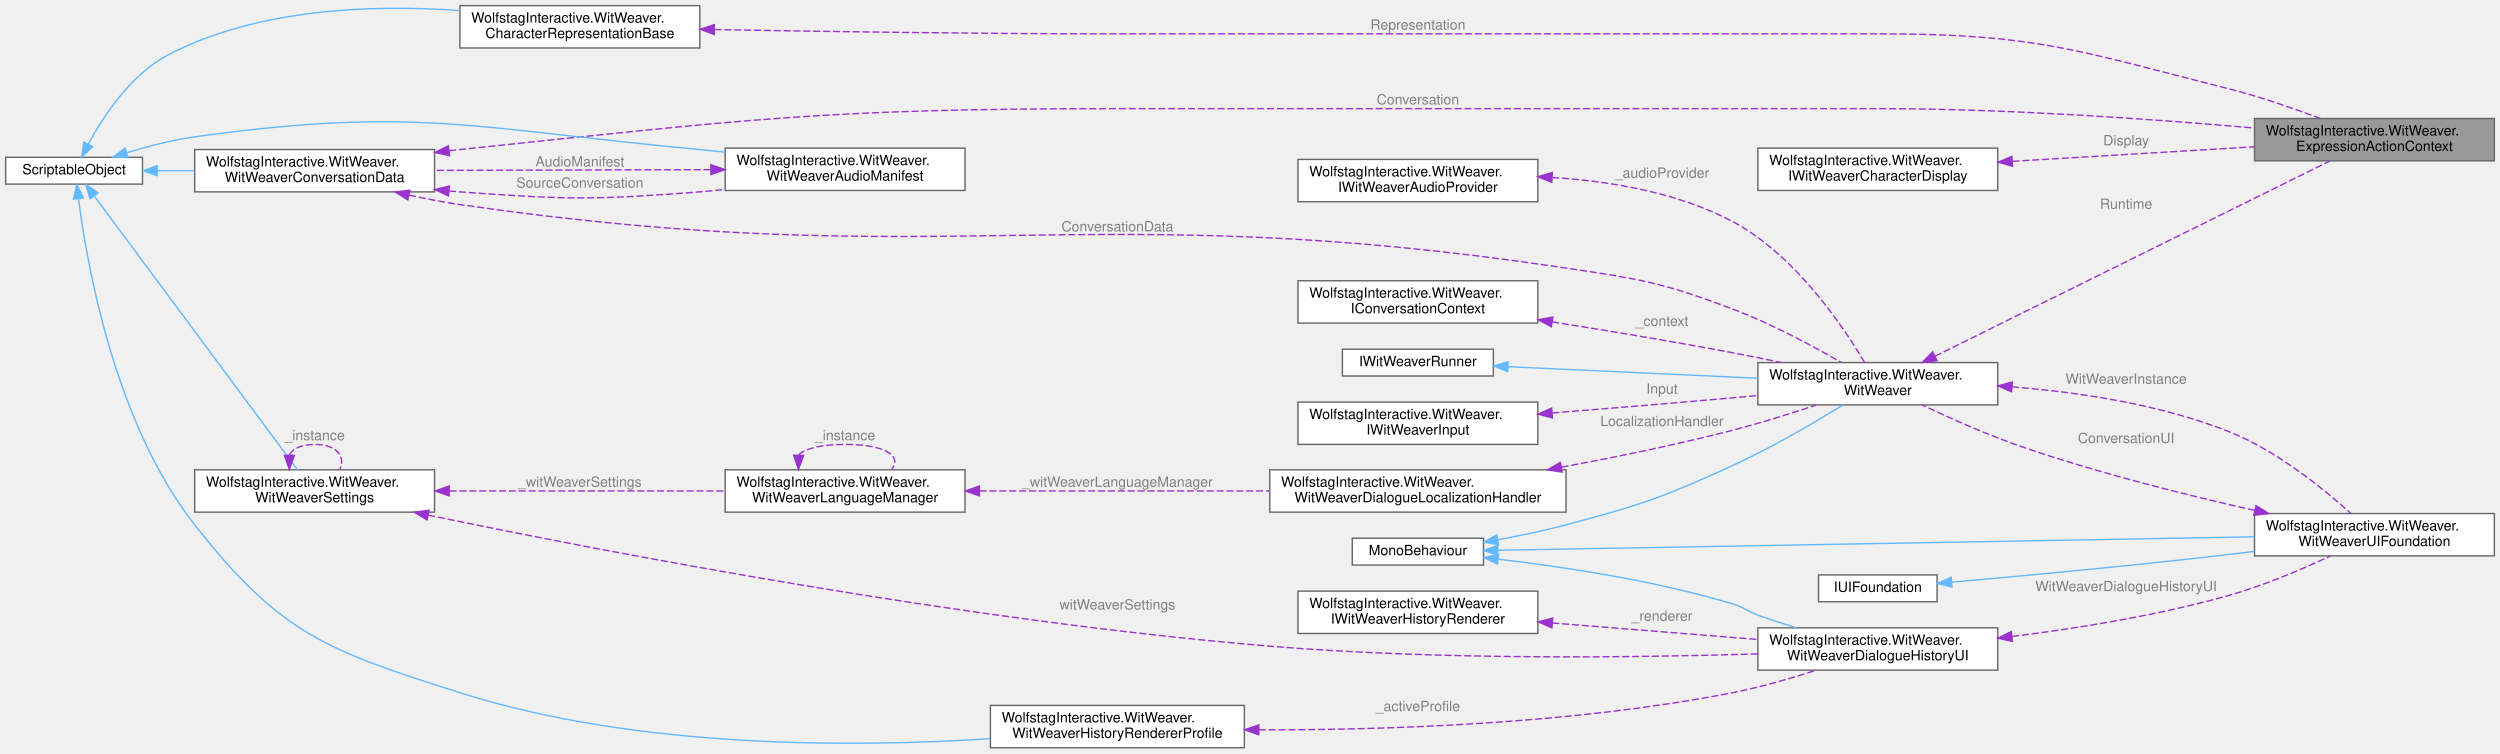
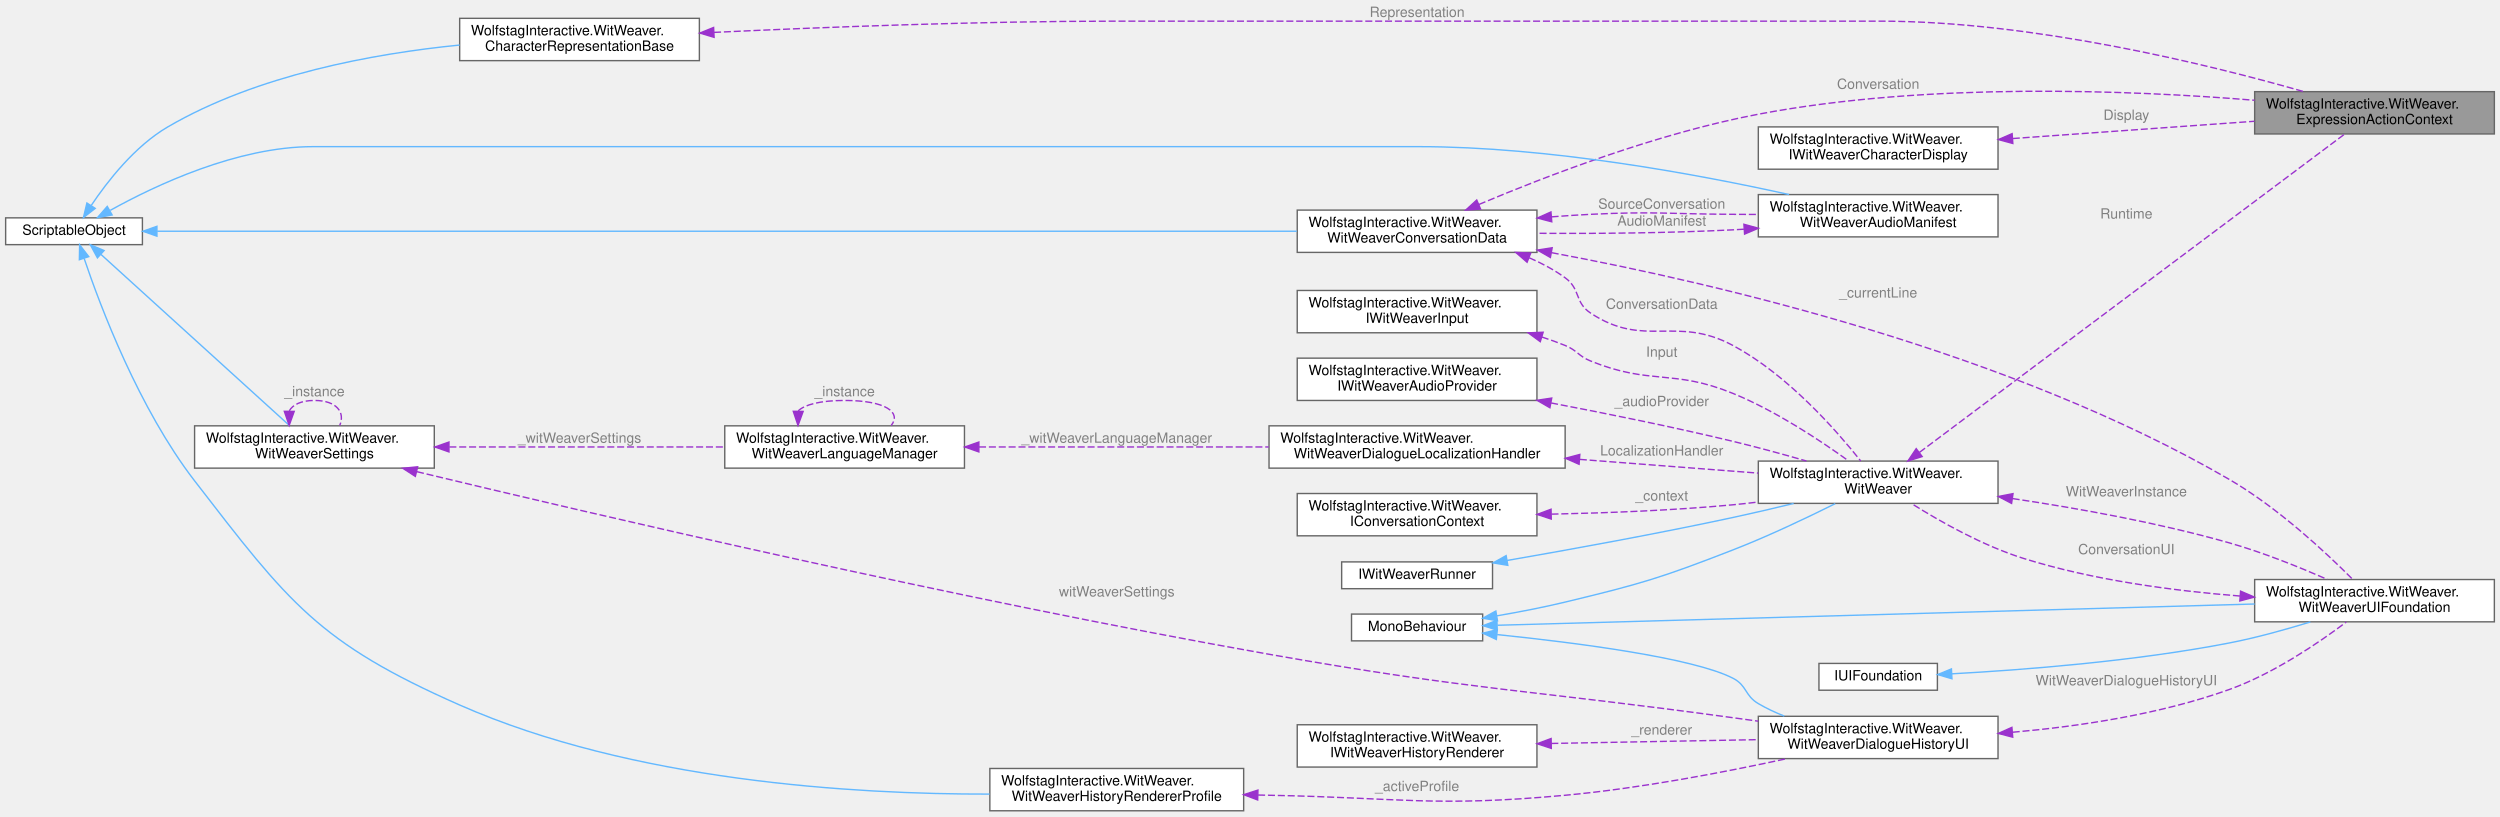
- <svg xmlns="http://www.w3.org/2000/svg" xmlns:xlink="http://www.w3.org/1999/xlink" width="1772pt" height="534pt" viewBox="0.00 0.00 1772.00 534.00">
-   <g id="graph0" class="graph" transform="scale(1 1) rotate(0) translate(4 530)">
+ <svg xmlns="http://www.w3.org/2000/svg" xmlns:xlink="http://www.w3.org/1999/xlink" width="1773pt" height="579pt" viewBox="0.00 0.00 1773.00 579.00">
+   <g id="graph0" class="graph" transform="scale(1 1) rotate(0) translate(4 575)">
    <g id="Node000001" class="node">
      <g id="a_Node000001">
        <a xlink:title="Context passed to BaseExpressionAction when a character expression is applied.">
-           <polygon fill="#999999" stroke="#666666" points="1764,-446 1594,-446 1594,-416 1764,-416 1764,-446" />
-           <text text-anchor="start" x="1602" y="-434" font-family="Helvetica,sans-Serif" font-size="10.00">WolfstagInteractive.WitWeaver.</text>
-           <text text-anchor="middle" x="1679" y="-423" font-family="Helvetica,sans-Serif" font-size="10.00">ExpressionActionContext</text>
+           <polygon fill="#999999" stroke="#666666" points="1765,-510 1595,-510 1595,-480 1765,-480 1765,-510" />
+           <text text-anchor="start" x="1603" y="-498" font-family="Helvetica,sans-Serif" font-size="10.00">WolfstagInteractive.WitWeaver.</text>
+           <text text-anchor="middle" x="1680" y="-487" font-family="Helvetica,sans-Serif" font-size="10.00">ExpressionActionContext</text>
        </a>
      </g>
    </g>
    <g id="Node000002" class="node">
      <g id="a_Node000002">
        <a xlink:href="classWolfstagInteractive_1_1WitWeaver_1_1WitWeaver.html" target="_top" xlink:title="Main conversation runner MonoBehaviour.">
-           <polygon fill="white" stroke="#666666" points="1412,-273 1242,-273 1242,-243 1412,-243 1412,-273" />
-           <text text-anchor="start" x="1250" y="-261" font-family="Helvetica,sans-Serif" font-size="10.00">WolfstagInteractive.WitWeaver.</text>
-           <text text-anchor="middle" x="1327" y="-250" font-family="Helvetica,sans-Serif" font-size="10.00">WitWeaver</text>
+           <polygon fill="white" stroke="#666666" points="1413,-248 1243,-248 1243,-218 1413,-218 1413,-248" />
+           <text text-anchor="start" x="1251" y="-236" font-family="Helvetica,sans-Serif" font-size="10.00">WolfstagInteractive.WitWeaver.</text>
+           <text text-anchor="middle" x="1328" y="-225" font-family="Helvetica,sans-Serif" font-size="10.00">WitWeaver</text>
        </a>
      </g>
    </g>
    <g id="edge1_Node000001_Node000002" class="edge">
      <g id="a_edge1_Node000001_Node000002">
        <a xlink:title=" ">
-           <path fill="none" stroke="#9a32cd" stroke-dasharray="5,2" d="M1367.47,-277.51C1437.91,-312.33 1583.87,-384.47 1647.37,-415.86" />
-           <polygon fill="#9a32cd" stroke="#9a32cd" points="1368.96,-274.34 1358.45,-273.05 1365.86,-280.62 1368.96,-274.34" />
-         </a>
-       </g>
-       <text text-anchor="middle" x="1503" y="-382" font-family="Helvetica,sans-Serif" font-size="10.00" fill="grey"> Runtime</text>
+           <path fill="none" stroke="#9a32cd" stroke-dasharray="5,2" d="M1357.26,-254.16C1425.7,-305.39 1599.05,-435.15 1658.57,-479.71" />
+           <polygon fill="#9a32cd" stroke="#9a32cd" points="1359.18,-251.22 1349.07,-248.03 1354.98,-256.82 1359.18,-251.22" />
+         </a>
+       </g>
+       <text text-anchor="middle" x="1504" y="-420" font-family="Helvetica,sans-Serif" font-size="10.00" fill="grey"> Runtime</text>
    </g>
    <g id="Node000009" class="node">
      <g id="a_Node000009">
        <a xlink:href="classWolfstagInteractive_1_1WitWeaver_1_1WitWeaverUIFoundation.html" target="_top" xlink:title="Used as a basis of any UI that can be assigned in the inspector that includes all the base functions ...">
-           <polygon fill="white" stroke="#666666" points="1764,-166 1594,-166 1594,-136 1764,-136 1764,-166" />
-           <text text-anchor="start" x="1602" y="-154" font-family="Helvetica,sans-Serif" font-size="10.00">WolfstagInteractive.WitWeaver.</text>
-           <text text-anchor="middle" x="1679" y="-143" font-family="Helvetica,sans-Serif" font-size="10.00">WitWeaverUIFoundation</text>
+           <polygon fill="white" stroke="#666666" points="1765,-164 1595,-164 1595,-134 1765,-134 1765,-164" />
+           <text text-anchor="start" x="1603" y="-152" font-family="Helvetica,sans-Serif" font-size="10.00">WolfstagInteractive.WitWeaver.</text>
+           <text text-anchor="middle" x="1680" y="-141" font-family="Helvetica,sans-Serif" font-size="10.00">WitWeaverUIFoundation</text>
        </a>
      </g>
    </g>
    <g id="edge13_Node000009_Node000002" class="edge">
      <g id="a_edge13_Node000009_Node000002">
        <a xlink:title=" ">
-           <path fill="none" stroke="#9a32cd" stroke-dasharray="5,2" d="M1422.07,-255.77C1469.61,-252.02 1527.37,-243.35 1576,-224 1609.99,-210.47 1643.3,-183.26 1662.18,-166.15" />
-           <polygon fill="#9a32cd" stroke="#9a32cd" points="1421.81,-252.28 1412.09,-256.5 1422.32,-259.27 1421.81,-252.28" />
-         </a>
-       </g>
-       <text text-anchor="middle" x="1503" y="-258" font-family="Helvetica,sans-Serif" font-size="10.00" fill="grey"> WitWeaverInstance</text>
+           <path fill="none" stroke="#9a32cd" stroke-dasharray="5,2" d="M1423.34,-221.41C1470.08,-214.47 1527.07,-204.19 1577,-190 1600.87,-183.22 1626.8,-172.75 1646.54,-164.09" />
+           <polygon fill="#9a32cd" stroke="#9a32cd" points="1422.61,-217.98 1413.22,-222.89 1423.62,-224.91 1422.61,-217.98" />
+         </a>
+       </g>
+       <text text-anchor="middle" x="1504" y="-223" font-family="Helvetica,sans-Serif" font-size="10.00" fill="grey"> WitWeaverInstance</text>
    </g>
    <g id="Node000003" class="node">
      <g id="a_Node000003">
        <a xlink:title=" ">
-           <polygon fill="white" stroke="#666666" points="1047.5,-148.5 954.5,-148.5 954.5,-129.5 1047.5,-129.5 1047.5,-148.5" />
-           <text text-anchor="middle" x="1001" y="-136.5" font-family="Helvetica,sans-Serif" font-size="10.00">MonoBehaviour</text>
+           <polygon fill="white" stroke="#666666" points="1047.5,-139.5 954.5,-139.5 954.5,-120.5 1047.5,-120.5 1047.5,-139.5" />
+           <text text-anchor="middle" x="1001" y="-127.5" font-family="Helvetica,sans-Serif" font-size="10.00">MonoBehaviour</text>
        </a>
      </g>
    </g>
    <g id="edge2_Node000002_Node000003" class="edge">
      <g id="a_edge2_Node000002_Node000003">
        <a xlink:title=" ">
-           <path fill="none" stroke="#63b8ff" d="M1057.77,-147.48C1073.48,-150.33 1090.51,-153.86 1106,-158 1159.78,-172.38 1173.39,-176.82 1224,-200 1251.78,-212.72 1282.03,-230.45 1302.31,-242.95" />
-           <polygon fill="#63b8ff" stroke="#63b8ff" points="1058.11,-143.99 1047.66,-145.7 1056.9,-150.88 1058.11,-143.99" />
+           <path fill="none" stroke="#63b8ff" d="M1057.67,-138.26C1073.38,-140.96 1090.44,-144.25 1106,-148 1159.85,-160.97 1173.37,-164.94 1225,-185 1249.99,-194.71 1277.45,-207.78 1297.57,-217.82" />
+           <polygon fill="#63b8ff" stroke="#63b8ff" points="1058.01,-134.77 1047.57,-136.57 1056.85,-141.67 1058.01,-134.77" />
        </a>
      </g>
    </g>
    <g id="edge11_Node000009_Node000003" class="edge">
      <g id="a_edge11_Node000009_Node000003">
        <a xlink:title=" ">
-           <path fill="none" stroke="#63b8ff" d="M1057.96,-139.99C1176.57,-142.1 1453.76,-147.02 1593.82,-149.51" />
-           <polygon fill="#63b8ff" stroke="#63b8ff" points="1057.73,-136.49 1047.67,-139.81 1057.6,-143.49 1057.73,-136.49" />
+           <path fill="none" stroke="#63b8ff" d="M1058.05,-131.57C1176.92,-134.91 1454.81,-142.71 1594.99,-146.64" />
+           <polygon fill="#63b8ff" stroke="#63b8ff" points="1057.83,-128.07 1047.74,-131.28 1057.63,-135.06 1057.83,-128.07" />
        </a>
      </g>
    </g>
    <g id="Node000011" class="node">
      <g id="a_Node000011">
        <a xlink:href="classWolfstagInteractive_1_1WitWeaver_1_1WitWeaverDialogueHistoryUI.html" target="_top" xlink:title=" ">
-           <polygon fill="white" stroke="#666666" points="1412,-85 1242,-85 1242,-55 1412,-55 1412,-85" />
-           <text text-anchor="start" x="1250" y="-73" font-family="Helvetica,sans-Serif" font-size="10.00">WolfstagInteractive.WitWeaver.</text>
-           <text text-anchor="middle" x="1327" y="-62" font-family="Helvetica,sans-Serif" font-size="10.00">WitWeaverDialogueHistoryUI</text>
+           <polygon fill="white" stroke="#666666" points="1413,-67 1243,-67 1243,-37 1413,-37 1413,-67" />
+           <text text-anchor="start" x="1251" y="-55" font-family="Helvetica,sans-Serif" font-size="10.00">WolfstagInteractive.WitWeaver.</text>
+           <text text-anchor="middle" x="1328" y="-44" font-family="Helvetica,sans-Serif" font-size="10.00">WitWeaverDialogueHistoryUI</text>
        </a>
      </g>
    </g>
    <g id="edge15_Node000011_Node000003" class="edge">
      <g id="a_edge15_Node000011_Node000003">
        <a xlink:title=" ">
-           <path fill="none" stroke="#63b8ff" d="M1057.79,-133.66C1103.23,-128.37 1168.68,-118.61 1224,-102 1232.38,-99.48 1233.77,-96.99 1242,-94 1250.7,-90.84 1260.02,-87.83 1269.17,-85.07" />
-           <polygon fill="#63b8ff" stroke="#63b8ff" points="1057.38,-130.18 1047.84,-134.78 1058.17,-137.14 1057.38,-130.18" />
+           <path fill="none" stroke="#63b8ff" d="M1057.78,-124.95C1114.06,-119.15 1196.57,-108.54 1225,-94 1235.07,-88.85 1233.25,-81.74 1243,-76 1248.75,-72.62 1255.01,-69.69 1261.42,-67.15" />
+           <polygon fill="#63b8ff" stroke="#63b8ff" points="1057.2,-121.49 1047.6,-125.97 1057.9,-128.45 1057.2,-121.49" />
        </a>
      </g>
    </g>
    <g id="Node000004" class="node">
      <g id="a_Node000004">
        <a xlink:href="interfaceWolfstagInteractive_1_1WitWeaver_1_1IWitWeaverRunner.html" target="_top" xlink:title="Minimal interface implemented by WitWeaver.">
-           <polygon fill="white" stroke="#666666" points="1054.5,-282.5 947.5,-282.5 947.5,-263.5 1054.5,-263.5 1054.5,-282.5" />
-           <text text-anchor="middle" x="1001" y="-270.5" font-family="Helvetica,sans-Serif" font-size="10.00">IWitWeaverRunner</text>
+           <polygon fill="white" stroke="#666666" points="1054.5,-176.5 947.5,-176.5 947.5,-157.5 1054.5,-157.5 1054.5,-176.5" />
+           <text text-anchor="middle" x="1001" y="-164.5" font-family="Helvetica,sans-Serif" font-size="10.00">IWitWeaverRunner</text>
        </a>
      </g>
    </g>
    <g id="edge3_Node000002_Node000004" class="edge">
      <g id="a_edge3_Node000002_Node000004">
        <a xlink:title=" ">
-           <path fill="none" stroke="#63b8ff" d="M1064.89,-270.09C1115.33,-267.75 1186.57,-264.45 1241.9,-261.89" />
-           <polygon fill="#63b8ff" stroke="#63b8ff" points="1064.6,-266.6 1054.78,-270.56 1064.93,-273.59 1064.6,-266.6" />
+           <path fill="none" stroke="#63b8ff" d="M1064.76,-177.51C1109.55,-185.26 1171.15,-196.43 1225,-208 1238.99,-211.01 1254,-214.52 1268.07,-217.95" />
+           <polygon fill="#63b8ff" stroke="#63b8ff" points="1065.34,-174.06 1054.89,-175.81 1064.15,-180.96 1065.34,-174.06" />
        </a>
      </g>
    </g>
    <g id="Node000005" class="node">
      <g id="a_Node000005">
        <a xlink:href="classWolfstagInteractive_1_1WitWeaver_1_1WitWeaverConversationData.html" target="_top" xlink:title=" ">
-           <polygon fill="white" stroke="#666666" points="304,-424 134,-424 134,-394 304,-394 304,-424" />
-           <text text-anchor="start" x="142" y="-412" font-family="Helvetica,sans-Serif" font-size="10.00">WolfstagInteractive.WitWeaver.</text>
-           <text text-anchor="middle" x="219" y="-401" font-family="Helvetica,sans-Serif" font-size="10.00">WitWeaverConversationData</text>
-         </a>
-       </g>
-     </g>
-     <g id="edge28_Node000001_Node000005" class="edge">
-       <g id="a_edge28_Node000001_Node000005">
-         <a xlink:title=" ">
-           <path fill="none" stroke="#9a32cd" stroke-dasharray="5,2" d="M314.32,-423.16C316.9,-423.45 319.47,-423.74 322,-424 527.95,-445.53 579.93,-453 787,-453 787,-453 787,-453 1328,-453 1419.02,-453 1523.1,-445.5 1593.94,-439.25" />
-           <polygon fill="#9a32cd" stroke="#9a32cd" points="314.6,-419.67 304.26,-421.95 313.77,-426.62 314.6,-419.67" />
-         </a>
-       </g>
-       <text text-anchor="middle" x="1001" y="-456" font-family="Helvetica,sans-Serif" font-size="10.00" fill="grey"> Conversation</text>
+           <polygon fill="white" stroke="#666666" points="1086,-426 916,-426 916,-396 1086,-396 1086,-426" />
+           <text text-anchor="start" x="924" y="-414" font-family="Helvetica,sans-Serif" font-size="10.00">WolfstagInteractive.WitWeaver.</text>
+           <text text-anchor="middle" x="1001" y="-403" font-family="Helvetica,sans-Serif" font-size="10.00">WitWeaverConversationData</text>
+         </a>
+       </g>
+     </g>
+     <g id="edge29_Node000001_Node000005" class="edge">
+       <g id="a_edge29_Node000001_Node000005">
+         <a xlink:title=" ">
+           <path fill="none" stroke="#9a32cd" stroke-dasharray="5,2" d="M1044.81,-429.98C1092.21,-449.99 1171.41,-480.45 1243,-494 1363.67,-516.84 1506.52,-511.13 1594.96,-503.89" />
+           <polygon fill="#9a32cd" stroke="#9a32cd" points="1046.05,-426.71 1035.48,-426.01 1043.3,-433.15 1046.05,-426.71" />
+         </a>
+       </g>
+       <text text-anchor="middle" x="1328" y="-512" font-family="Helvetica,sans-Serif" font-size="10.00" fill="grey"> Conversation</text>
    </g>
    <g id="edge4_Node000002_Node000005" class="edge">
      <g id="a_edge4_Node000002_Node000005">
        <a xlink:title=" ">
-           <path fill="none" stroke="#9a32cd" stroke-dasharray="5,2" d="M285.94,-391.72C297.87,-389.1 310.26,-386.71 322,-385 667.39,-334.84 760.86,-391.87 1106,-340 1159.41,-331.97 1173.46,-330.03 1224,-311 1251.45,-300.66 1281.01,-284.72 1301.2,-273.02" />
-           <polygon fill="#9a32cd" stroke="#9a32cd" points="285.02,-388.34 276.05,-393.97 286.57,-395.17 285.02,-388.34" />
-         </a>
-       </g>
-       <text text-anchor="middle" x="788" y="-366" font-family="Helvetica,sans-Serif" font-size="10.00" fill="grey"> ConversationData</text>
+           <path fill="none" stroke="#9a32cd" stroke-dasharray="5,2" d="M1080.5,-392.19C1089.53,-388.29 1098.26,-383.61 1106,-378 1117.09,-369.97 1112.59,-360.56 1124,-353 1162.37,-327.56 1184.42,-351.75 1225,-330 1263.77,-309.22 1298.45,-269.71 1315.62,-248.08" />
+           <polygon fill="#9a32cd" stroke="#9a32cd" points="1079,-389.02 1071.01,-395.98 1081.59,-395.52 1079,-389.02" />
+         </a>
+       </g>
+       <text text-anchor="middle" x="1174.5" y="-356" font-family="Helvetica,sans-Serif" font-size="10.00" fill="grey"> ConversationData</text>
    </g>
    <g id="Node000007" class="node">
      <g id="a_Node000007">
        <a xlink:href="classWolfstagInteractive_1_1WitWeaver_1_1WitWeaverAudioManifest.html" target="_top" xlink:title="Maps dialogue line IDs to audio clips or middleware references, supporting Unity AudioSource,...">
-           <polygon fill="white" stroke="#666666" points="680,-425 510,-425 510,-395 680,-395 680,-425" />
-           <text text-anchor="start" x="518" y="-413" font-family="Helvetica,sans-Serif" font-size="10.00">WolfstagInteractive.WitWeaver.</text>
-           <text text-anchor="middle" x="595" y="-402" font-family="Helvetica,sans-Serif" font-size="10.00">WitWeaverAudioManifest</text>
+           <polygon fill="white" stroke="#666666" points="1413,-437 1243,-437 1243,-407 1413,-407 1413,-437" />
+           <text text-anchor="start" x="1251" y="-425" font-family="Helvetica,sans-Serif" font-size="10.00">WolfstagInteractive.WitWeaver.</text>
+           <text text-anchor="middle" x="1328" y="-414" font-family="Helvetica,sans-Serif" font-size="10.00">WitWeaverAudioManifest</text>
        </a>
      </g>
    </g>
    <g id="edge8_Node000007_Node000005" class="edge">
      <g id="a_edge8_Node000007_Node000005">
        <a xlink:title=" ">
-           <path fill="none" stroke="#9a32cd" stroke-dasharray="5,2" d="M314.3,-394.63C316.89,-394.4 319.46,-394.19 322,-394 397.35,-388.49 416.67,-388.13 492,-394 497.81,-394.45 503.79,-395.05 509.8,-395.74" />
-           <polygon fill="#9a32cd" stroke="#9a32cd" points="313.82,-391.16 304.22,-395.63 314.52,-398.13 313.82,-391.16" />
-         </a>
-       </g>
-       <text text-anchor="middle" x="407" y="-397" font-family="Helvetica,sans-Serif" font-size="10.00" fill="grey"> SourceConversation</text>
+           <path fill="none" stroke="#9a32cd" stroke-dasharray="5,2" d="M1096.36,-421.21C1105.69,-421.94 1115.02,-422.56 1124,-423 1168.83,-425.2 1180.11,-423.22 1225,-423 1230.84,-422.97 1236.88,-422.93 1242.95,-422.89" />
+           <polygon fill="#9a32cd" stroke="#9a32cd" points="1096.51,-417.71 1086.25,-420.37 1095.93,-424.68 1096.51,-417.71" />
+         </a>
+       </g>
+       <text text-anchor="middle" x="1174.5" y="-427" font-family="Helvetica,sans-Serif" font-size="10.00" fill="grey"> SourceConversation</text>
+     </g>
+     <g id="edge22_Node000009_Node000005" class="edge">
+       <g id="a_edge22_Node000009_Node000005">
+         <a xlink:title=" ">
+           <path fill="none" stroke="#9a32cd" stroke-dasharray="5,2" d="M1096.46,-395.79C1214.97,-373.73 1421.49,-325.26 1577,-235 1611.46,-215 1645.66,-183.05 1664.39,-164.24" />
+           <polygon fill="#9a32cd" stroke="#9a32cd" points="1095.53,-392.4 1086.32,-397.65 1096.79,-399.29 1095.53,-392.4" />
+         </a>
+       </g>
+       <text text-anchor="middle" x="1328" y="-364" font-family="Helvetica,sans-Serif" font-size="10.00" fill="grey"> _currentLine</text>
    </g>
    <g id="Node000006" class="node">
      <g id="a_Node000006">
        <a xlink:title=" ">
-           <polygon fill="white" stroke="#666666" points="97,-418.5 0,-418.5 0,-399.5 97,-399.5 97,-418.5" />
-           <text text-anchor="middle" x="48.5" y="-406.5" font-family="Helvetica,sans-Serif" font-size="10.00">ScriptableObject</text>
+           <polygon fill="white" stroke="#666666" points="97,-420.5 0,-420.5 0,-401.5 97,-401.5 97,-420.5" />
+           <text text-anchor="middle" x="48.5" y="-408.5" font-family="Helvetica,sans-Serif" font-size="10.00">ScriptableObject</text>
        </a>
      </g>
    </g>
    <g id="edge5_Node000005_Node000006" class="edge">
      <g id="a_edge5_Node000005_Node000006">
        <a xlink:title=" ">
-           <path fill="none" stroke="#63b8ff" d="M107.46,-409C115.93,-409 124.81,-409 133.68,-409" />
-           <polygon fill="#63b8ff" stroke="#63b8ff" points="107.33,-405.5 97.33,-409 107.33,-412.5 107.33,-405.5" />
+           <path fill="none" stroke="#63b8ff" d="M107.51,-411C269.27,-411 725.9,-411 915.67,-411" />
+           <polygon fill="#63b8ff" stroke="#63b8ff" points="107.29,-407.5 97.29,-411 107.29,-414.5 107.29,-407.5" />
        </a>
      </g>
    </g>
    <g id="edge7_Node000007_Node000006" class="edge">
      <g id="a_edge7_Node000007_Node000006">
        <a xlink:title=" ">
-           <path fill="none" stroke="#63b8ff" d="M85.86,-421.71C100.61,-426.24 117.92,-430.76 134,-433 291.64,-454.95 333.51,-438.64 492,-424 497.78,-423.47 503.74,-422.84 509.74,-422.16" />
-           <polygon fill="#63b8ff" stroke="#63b8ff" points="86.7,-418.31 76.11,-418.61 84.58,-424.98 86.7,-418.31" />
+           <path fill="none" stroke="#63b8ff" d="M74.16,-425.8C106.15,-443.57 164.25,-471 218,-471 218,-471 218,-471 1002,-471 1094.3,-471 1199.71,-451.44 1264.81,-437.03" />
+           <polygon fill="#63b8ff" stroke="#63b8ff" points="75.52,-422.55 65.1,-420.64 72.06,-428.63 75.52,-422.55" />
        </a>
      </g>
    </g>
    <g id="Node000012" class="node">
      <g id="a_Node000012">
        <a xlink:href="classWolfstagInteractive_1_1WitWeaver_1_1WitWeaverSettings.html" target="_top" xlink:title="Global runtime settings ScriptableObject for WitWeaver.">
-           <polygon fill="white" stroke="#666666" points="304,-197 134,-197 134,-167 304,-167 304,-197" />
-           <text text-anchor="start" x="142" y="-185" font-family="Helvetica,sans-Serif" font-size="10.00">WolfstagInteractive.WitWeaver.</text>
-           <text text-anchor="middle" x="219" y="-174" font-family="Helvetica,sans-Serif" font-size="10.00">WitWeaverSettings</text>
+           <polygon fill="white" stroke="#666666" points="304,-273 134,-273 134,-243 304,-243 304,-273" />
+           <text text-anchor="start" x="142" y="-261" font-family="Helvetica,sans-Serif" font-size="10.00">WolfstagInteractive.WitWeaver.</text>
+           <text text-anchor="middle" x="219" y="-250" font-family="Helvetica,sans-Serif" font-size="10.00">WitWeaverSettings</text>
        </a>
      </g>
    </g>
    <g id="edge17_Node000012_Node000006" class="edge">
      <g id="a_edge17_Node000012_Node000006">
        <a xlink:title=" ">
-           <path fill="none" stroke="#63b8ff" d="M62.84,-391.03C95.1,-347.57 176.89,-237.38 206.81,-197.07" />
-           <polygon fill="#63b8ff" stroke="#63b8ff" points="59.89,-389.13 56.74,-399.25 65.51,-393.3 59.89,-389.13" />
+           <path fill="none" stroke="#63b8ff" d="M67.56,-394.6C100.39,-364.8 169.36,-302.16 201.22,-273.24" />
+           <polygon fill="#63b8ff" stroke="#63b8ff" points="65.09,-392.12 60.04,-401.43 69.8,-397.3 65.09,-392.12" />
        </a>
      </g>
    </g>
    <g id="Node000014" class="node">
      <g id="a_Node000014">
        <a xlink:href="classWolfstagInteractive_1_1WitWeaver_1_1WitWeaverHistoryRendererProfile.html" target="_top" xlink:title=" ">
          <polygon fill="white" stroke="#666666" points="878,-30 698,-30 698,0 878,0 878,-30" />
          <text text-anchor="start" x="706" y="-18" font-family="Helvetica,sans-Serif" font-size="10.00">WolfstagInteractive.WitWeaver.</text>
          <text text-anchor="middle" x="788" y="-7" font-family="Helvetica,sans-Serif" font-size="10.00">WitWeaverHistoryRendererProfile</text>
        </a>
      </g>
    </g>
    <g id="edge21_Node000014_Node000006" class="edge">
      <g id="a_edge21_Node000014_Node000006">
        <a xlink:title=" ">
-           <path fill="none" stroke="#63b8ff" d="M51.62,-389.27C57.39,-343.93 76.94,-230.68 134,-158 195.07,-80.22 227.76,-68.97 322,-39 447.76,1 602.22,-0.26 697.64,-6.42" />
-           <polygon fill="#63b8ff" stroke="#63b8ff" points="48.14,-388.92 50.44,-399.26 55.09,-389.74 48.14,-388.92" />
+           <path fill="none" stroke="#63b8ff" d="M55.67,-391.71C67.22,-357.52 94.59,-285.09 134,-234 200.84,-147.36 221.86,-119.14 322,-75 444.34,-21.07 601.11,-11.65 697.77,-11.82" />
+           <polygon fill="#63b8ff" stroke="#63b8ff" points="52.28,-390.8 52.47,-401.39 58.93,-392.99 52.28,-390.8" />
        </a>
      </g>
    </g>
    <g id="Node000019" class="node">
      <g id="a_Node000019">
        <a xlink:href="classWolfstagInteractive_1_1WitWeaver_1_1CharacterRepresentationBase.html" target="_top" xlink:title="Abstract ScriptableObject base class for all character visual representations.">
-           <polygon fill="white" stroke="#666666" points="492,-526 322,-526 322,-496 492,-496 492,-526" />
-           <text text-anchor="start" x="330" y="-514" font-family="Helvetica,sans-Serif" font-size="10.00">WolfstagInteractive.WitWeaver.</text>
-           <text text-anchor="middle" x="407" y="-503" font-family="Helvetica,sans-Serif" font-size="10.00">CharacterRepresentationBase</text>
-         </a>
-       </g>
-     </g>
-     <g id="edge30_Node000019_Node000006" class="edge">
-       <g id="a_edge30_Node000019_Node000006">
-         <a xlink:title=" ">
-           <path fill="none" stroke="#63b8ff" d="M58.5,-427.7C69.04,-447.29 88.49,-477.11 115,-491 178.58,-524.32 260.97,-526.87 321.85,-522.51" />
-           <polygon fill="#63b8ff" stroke="#63b8ff" points="61.6,-426.07 53.92,-418.77 55.37,-429.26 61.6,-426.07" />
+           <polygon fill="white" stroke="#666666" points="492,-562 322,-562 322,-532 492,-532 492,-562" />
+           <text text-anchor="start" x="330" y="-550" font-family="Helvetica,sans-Serif" font-size="10.00">WolfstagInteractive.WitWeaver.</text>
+           <text text-anchor="middle" x="407" y="-539" font-family="Helvetica,sans-Serif" font-size="10.00">CharacterRepresentationBase</text>
+         </a>
+       </g>
+     </g>
+     <g id="edge31_Node000019_Node000006" class="edge">
+       <g id="a_edge31_Node000019_Node000006">
+         <a xlink:title=" ">
+           <path fill="none" stroke="#63b8ff" d="M60.7,-429.3C72.18,-446.42 91.62,-471.36 115,-485 178.36,-521.96 260.96,-536.99 321.97,-543.05" />
+           <polygon fill="#63b8ff" stroke="#63b8ff" points="63.53,-427.22 55.17,-420.71 57.64,-431.01 63.53,-427.22" />
        </a>
      </g>
    </g>
    <g id="edge6_Node000005_Node000007" class="edge">
      <g id="a_edge6_Node000005_Node000007">
        <a xlink:title=" ">
-           <path fill="none" stroke="#9a32cd" stroke-dasharray="5,2" d="M499.66,-409.75C439.59,-409.59 362.44,-409.38 304.4,-409.23" />
-           <polygon fill="#9a32cd" stroke="#9a32cd" points="499.9,-413.25 509.91,-409.78 499.92,-406.25 499.9,-413.25" />
-         </a>
-       </g>
-       <text text-anchor="middle" x="407" y="-412" font-family="Helvetica,sans-Serif" font-size="10.00" fill="grey"> AudioManifest</text>
+           <path fill="none" stroke="#9a32cd" stroke-dasharray="5,2" d="M1232.79,-412.44C1230.17,-412.28 1227.57,-412.13 1225,-412 1179.18,-409.66 1128,-409.27 1086.24,-409.53" />
+           <polygon fill="#9a32cd" stroke="#9a32cd" points="1232.78,-415.95 1243,-413.14 1233.26,-408.97 1232.78,-415.95" />
+         </a>
+       </g>
+       <text text-anchor="middle" x="1174.5" y="-415" font-family="Helvetica,sans-Serif" font-size="10.00" fill="grey"> AudioManifest</text>
    </g>
    <g id="Node000008" class="node">
      <g id="a_Node000008">
        <a xlink:href="interfaceWolfstagInteractive_1_1WitWeaver_1_1IWitWeaverInput.html" target="_top" xlink:title="Input strategy interface.">
-           <polygon fill="white" stroke="#666666" points="1086,-245 916,-245 916,-215 1086,-215 1086,-245" />
-           <text text-anchor="start" x="924" y="-233" font-family="Helvetica,sans-Serif" font-size="10.00">WolfstagInteractive.WitWeaver.</text>
-           <text text-anchor="middle" x="1001" y="-222" font-family="Helvetica,sans-Serif" font-size="10.00">IWitWeaverInput</text>
+           <polygon fill="white" stroke="#666666" points="1086,-369 916,-369 916,-339 1086,-339 1086,-369" />
+           <text text-anchor="start" x="924" y="-357" font-family="Helvetica,sans-Serif" font-size="10.00">WolfstagInteractive.WitWeaver.</text>
+           <text text-anchor="middle" x="1001" y="-346" font-family="Helvetica,sans-Serif" font-size="10.00">IWitWeaverInput</text>
        </a>
      </g>
    </g>
    <g id="edge9_Node000002_Node000008" class="edge">
      <g id="a_edge9_Node000002_Node000008">
        <a xlink:title=" ">
-           <path fill="none" stroke="#9a32cd" stroke-dasharray="5,2" d="M1096.25,-237.29C1135.73,-240.43 1182.1,-244.25 1224,-248 1229.85,-248.52 1235.88,-249.08 1241.96,-249.65" />
-           <polygon fill="#9a32cd" stroke="#9a32cd" points="1096.34,-233.79 1086.1,-236.48 1095.79,-240.76 1096.34,-233.79" />
-         </a>
-       </g>
-       <text text-anchor="middle" x="1174" y="-251" font-family="Helvetica,sans-Serif" font-size="10.00" fill="grey"> Input</text>
+           <path fill="none" stroke="#9a32cd" stroke-dasharray="5,2" d="M1089.43,-336.02C1095.1,-334.18 1100.67,-332.18 1106,-330 1114.68,-326.46 1115.32,-322.53 1124,-319 1166.65,-301.66 1182.39,-313.44 1225,-296 1255.43,-283.54 1287.15,-262.46 1306.98,-248.15" />
+           <polygon fill="#9a32cd" stroke="#9a32cd" points="1088.36,-332.68 1079.82,-338.95 1090.4,-339.38 1088.36,-332.68" />
+         </a>
+       </g>
+       <text text-anchor="middle" x="1174.5" y="-322" font-family="Helvetica,sans-Serif" font-size="10.00" fill="grey"> Input</text>
    </g>
    <g id="edge10_Node000002_Node000009" class="edge">
      <g id="a_edge10_Node000002_Node000009">
        <a xlink:title=" ">
-           <path fill="none" stroke="#9a32cd" stroke-dasharray="5,2" d="M1594.23,-168.2C1545.68,-179.09 1483.71,-194.59 1430,-213 1405.47,-221.41 1378.67,-233.35 1358.7,-242.81" />
-           <polygon fill="#9a32cd" stroke="#9a32cd" points="1595.06,-171.6 1604.07,-166.02 1593.55,-164.77 1595.06,-171.6" />
-         </a>
-       </g>
-       <text text-anchor="middle" x="1503" y="-216" font-family="Helvetica,sans-Serif" font-size="10.00" fill="grey"> ConversationUI</text>
+           <path fill="none" stroke="#9a32cd" stroke-dasharray="5,2" d="M1584.55,-152.3C1537.54,-155.97 1480.35,-163.54 1431,-179 1402.13,-188.05 1371.83,-205.21 1351.83,-217.76" />
+           <polygon fill="#9a32cd" stroke="#9a32cd" points="1585.01,-155.77 1594.73,-151.55 1584.5,-148.79 1585.01,-155.77" />
+         </a>
+       </g>
+       <text text-anchor="middle" x="1504" y="-182" font-family="Helvetica,sans-Serif" font-size="10.00" fill="grey"> ConversationUI</text>
    </g>
    <g id="Node000010" class="node">
      <g id="a_Node000010">
        <a xlink:href="interfaceWolfstagInteractive_1_1WitWeaver_1_1IUIFoundation.html" target="_top" xlink:title="Contract between the WitWeaver runner and a dialogue UI implementation.">
-           <polygon fill="white" stroke="#666666" points="1369,-122.5 1285,-122.5 1285,-103.5 1369,-103.5 1369,-122.5" />
-           <text text-anchor="middle" x="1327" y="-110.5" font-family="Helvetica,sans-Serif" font-size="10.00">IUIFoundation</text>
+           <polygon fill="white" stroke="#666666" points="1370,-104.5 1286,-104.5 1286,-85.5 1370,-85.5 1370,-104.5" />
+           <text text-anchor="middle" x="1328" y="-92.5" font-family="Helvetica,sans-Serif" font-size="10.00">IUIFoundation</text>
        </a>
      </g>
    </g>
    <g id="edge12_Node000009_Node000010" class="edge">
      <g id="a_edge12_Node000009_Node000010">
        <a xlink:title=" ">
-           <path fill="none" stroke="#63b8ff" d="M1379.57,-117.39C1429.78,-121.8 1508.21,-129.07 1576,-137 1581.86,-137.69 1587.9,-138.43 1593.98,-139.2" />
-           <polygon fill="#63b8ff" stroke="#63b8ff" points="1379.57,-113.87 1369.3,-116.49 1378.96,-120.85 1379.57,-113.87" />
+           <path fill="none" stroke="#63b8ff" d="M1380.16,-97.12C1430.59,-99.87 1509.66,-105.96 1577,-119 1596.12,-122.7 1616.8,-128.45 1634.51,-133.92" />
+           <polygon fill="#63b8ff" stroke="#63b8ff" points="1380.32,-93.62 1370.15,-96.59 1379.96,-100.61 1380.32,-93.62" />
        </a>
      </g>
    </g>
    <g id="edge14_Node000009_Node000011" class="edge">
      <g id="a_edge14_Node000009_Node000011">
        <a xlink:title=" ">
-           <path fill="none" stroke="#9a32cd" stroke-dasharray="5,2" d="M1422.18,-78.88C1469.01,-84.69 1526.11,-93.9 1576,-108 1600.97,-115.06 1627.97,-126.63 1647.91,-135.99" />
-           <polygon fill="#9a32cd" stroke="#9a32cd" points="1422.39,-75.38 1412.05,-77.66 1421.55,-82.33 1422.39,-75.38" />
-         </a>
-       </g>
-       <text text-anchor="middle" x="1503" y="-111" font-family="Helvetica,sans-Serif" font-size="10.00" fill="grey"> WitWeaverDialogueHistoryUI</text>
+           <path fill="none" stroke="#9a32cd" stroke-dasharray="5,2" d="M1423.39,-55.7C1470.63,-59.84 1528.04,-68.42 1577,-86 1608.34,-97.26 1640.35,-119.05 1659.95,-133.81" />
+           <polygon fill="#9a32cd" stroke="#9a32cd" points="1423.42,-52.19 1413.16,-54.86 1422.84,-59.16 1423.42,-52.19" />
+         </a>
+       </g>
+       <text text-anchor="middle" x="1504" y="-89" font-family="Helvetica,sans-Serif" font-size="10.00" fill="grey"> WitWeaverDialogueHistoryUI</text>
    </g>
    <g id="edge16_Node000011_Node000012" class="edge">
      <g id="a_edge16_Node000011_Node000012">
        <a xlink:title=" ">
-           <path fill="none" stroke="#9a32cd" stroke-dasharray="5,2" d="M299.56,-164.89C425.43,-138.78 678.53,-90.09 896,-72 1015.78,-62.04 1154.97,-63.82 1241.79,-66.51" />
-           <polygon fill="#9a32cd" stroke="#9a32cd" points="298.7,-161.5 289.62,-166.96 300.13,-168.35 298.7,-161.5" />
-         </a>
-       </g>
-       <text text-anchor="middle" x="788" y="-98" font-family="Helvetica,sans-Serif" font-size="10.00" fill="grey"> witWeaverSettings</text>
+           <path fill="none" stroke="#9a32cd" stroke-dasharray="5,2" d="M291.71,-240.47C414.75,-210.83 674.27,-150.21 896,-111 1041.33,-85.3 1078.78,-86.03 1225,-66 1230.84,-65.2 1236.88,-64.37 1242.95,-63.54" />
+           <polygon fill="#9a32cd" stroke="#9a32cd" points="290.56,-237.15 281.66,-242.9 292.2,-243.95 290.56,-237.15" />
+         </a>
+       </g>
+       <text text-anchor="middle" x="788" y="-152" font-family="Helvetica,sans-Serif" font-size="10.00" fill="grey"> witWeaverSettings</text>
    </g>
    <g id="edge18_Node000012_Node000012" class="edge">
      <g id="a_edge18_Node000012_Node000012">
        <a xlink:title=" ">
-           <path fill="none" stroke="#9a32cd" stroke-dasharray="5,2" d="M201.15,-207.6C203.59,-211.97 209.54,-215 219,-215 234.94,-215 240.91,-206.41 236.93,-197.28" />
-           <polygon fill="#9a32cd" stroke="#9a32cd" points="204.64,-207.25 201.07,-197.28 197.64,-207.3 204.64,-207.25" />
-         </a>
-       </g>
-       <text text-anchor="middle" x="219" y="-218" font-family="Helvetica,sans-Serif" font-size="10.00" fill="grey"> _instance</text>
+           <path fill="none" stroke="#9a32cd" stroke-dasharray="5,2" d="M201.15,-283.6C203.59,-287.97 209.54,-291 219,-291 234.94,-291 240.91,-282.41 236.93,-273.28" />
+           <polygon fill="#9a32cd" stroke="#9a32cd" points="204.64,-283.25 201.07,-273.28 197.64,-283.3 204.64,-283.25" />
+         </a>
+       </g>
+       <text text-anchor="middle" x="219" y="-294" font-family="Helvetica,sans-Serif" font-size="10.00" fill="grey"> _instance</text>
    </g>
    <g id="Node000017" class="node">
      <g id="a_Node000017">
        <a xlink:href="classWolfstagInteractive_1_1WitWeaver_1_1WitWeaverLanguageManager.html" target="_top" xlink:title=" ">
-           <polygon fill="white" stroke="#666666" points="680,-197 510,-197 510,-167 680,-167 680,-197" />
-           <text text-anchor="start" x="518" y="-185" font-family="Helvetica,sans-Serif" font-size="10.00">WolfstagInteractive.WitWeaver.</text>
-           <text text-anchor="middle" x="595" y="-174" font-family="Helvetica,sans-Serif" font-size="10.00">WitWeaverLanguageManager</text>
-         </a>
-       </g>
-     </g>
-     <g id="edge26_Node000017_Node000012" class="edge">
-       <g id="a_edge26_Node000017_Node000012">
-         <a xlink:title=" ">
-           <path fill="none" stroke="#9a32cd" stroke-dasharray="5,2" d="M314.66,-182C374.79,-182 451.93,-182 509.91,-182" />
-           <polygon fill="#9a32cd" stroke="#9a32cd" points="314.4,-178.5 304.4,-182 314.4,-185.5 314.4,-178.5" />
-         </a>
-       </g>
-       <text text-anchor="middle" x="407" y="-185" font-family="Helvetica,sans-Serif" font-size="10.00" fill="grey"> _witWeaverSettings</text>
+           <polygon fill="white" stroke="#666666" points="680,-273 510,-273 510,-243 680,-243 680,-273" />
+           <text text-anchor="start" x="518" y="-261" font-family="Helvetica,sans-Serif" font-size="10.00">WolfstagInteractive.WitWeaver.</text>
+           <text text-anchor="middle" x="595" y="-250" font-family="Helvetica,sans-Serif" font-size="10.00">WitWeaverLanguageManager</text>
+         </a>
+       </g>
+     </g>
+     <g id="edge27_Node000017_Node000012" class="edge">
+       <g id="a_edge27_Node000017_Node000012">
+         <a xlink:title=" ">
+           <path fill="none" stroke="#9a32cd" stroke-dasharray="5,2" d="M314.66,-258C374.79,-258 451.93,-258 509.91,-258" />
+           <polygon fill="#9a32cd" stroke="#9a32cd" points="314.4,-254.5 304.4,-258 314.4,-261.5 314.4,-254.5" />
+         </a>
+       </g>
+       <text text-anchor="middle" x="407" y="-261" font-family="Helvetica,sans-Serif" font-size="10.00" fill="grey"> _witWeaverSettings</text>
    </g>
    <g id="Node000013" class="node">
      <g id="a_Node000013">
        <a xlink:href="interfaceWolfstagInteractive_1_1WitWeaver_1_1IWitWeaverHistoryRenderer.html" target="_top" xlink:title="Base contract for any dialogue history renderer.">
-           <polygon fill="white" stroke="#666666" points="1086,-111 916,-111 916,-81 1086,-81 1086,-111" />
-           <text text-anchor="start" x="924" y="-99" font-family="Helvetica,sans-Serif" font-size="10.00">WolfstagInteractive.WitWeaver.</text>
-           <text text-anchor="middle" x="1001" y="-88" font-family="Helvetica,sans-Serif" font-size="10.00">IWitWeaverHistoryRenderer</text>
+           <polygon fill="white" stroke="#666666" points="1086,-61 916,-61 916,-31 1086,-31 1086,-61" />
+           <text text-anchor="start" x="924" y="-49" font-family="Helvetica,sans-Serif" font-size="10.00">WolfstagInteractive.WitWeaver.</text>
+           <text text-anchor="middle" x="1001" y="-38" font-family="Helvetica,sans-Serif" font-size="10.00">IWitWeaverHistoryRenderer</text>
        </a>
      </g>
    </g>
    <g id="edge19_Node000011_Node000013" class="edge">
      <g id="a_edge19_Node000011_Node000013">
        <a xlink:title=" ">
-           <path fill="none" stroke="#9a32cd" stroke-dasharray="5,2" d="M1096.26,-88.44C1142.31,-84.74 1197.25,-80.33 1241.86,-76.75" />
-           <polygon fill="#9a32cd" stroke="#9a32cd" points="1095.97,-84.95 1086.28,-89.24 1096.53,-91.93 1095.97,-84.95" />
-         </a>
-       </g>
-       <text text-anchor="middle" x="1174" y="-90" font-family="Helvetica,sans-Serif" font-size="10.00" fill="grey"> _renderer</text>
+           <path fill="none" stroke="#9a32cd" stroke-dasharray="5,2" d="M1096.17,-47.74C1142.56,-48.59 1198.02,-49.62 1242.95,-50.45" />
+           <polygon fill="#9a32cd" stroke="#9a32cd" points="1096.18,-44.24 1086.12,-47.55 1096.05,-51.24 1096.18,-44.24" />
+         </a>
+       </g>
+       <text text-anchor="middle" x="1174.5" y="-54" font-family="Helvetica,sans-Serif" font-size="10.00" fill="grey"> _renderer</text>
    </g>
    <g id="edge20_Node000011_Node000014" class="edge">
      <g id="a_edge20_Node000011_Node000014">
        <a xlink:title=" ">
-           <path fill="none" stroke="#9a32cd" stroke-dasharray="5,2" d="M888.27,-12.69C977.07,-12.47 1110.37,-16.68 1224,-39 1243.8,-42.89 1265.23,-49.09 1283.31,-54.92" />
-           <polygon fill="#9a32cd" stroke="#9a32cd" points="888.19,-9.2 878.21,-12.74 888.22,-16.2 888.19,-9.2" />
-         </a>
-       </g>
-       <text text-anchor="middle" x="1001" y="-26" font-family="Helvetica,sans-Serif" font-size="10.00" fill="grey"> _activeProfile</text>
+           <path fill="none" stroke="#9a32cd" stroke-dasharray="5,2" d="M888.22,-11.16C890.84,-11.1 893.44,-11.05 896,-11 989.32,-9.26 1013.06,-2.45 1106,-11 1159.43,-15.91 1219.22,-27.38 1263.12,-36.94" />
+           <polygon fill="#9a32cd" stroke="#9a32cd" points="887.94,-7.67 878.03,-11.42 888.12,-14.67 887.94,-7.67" />
+         </a>
+       </g>
+       <text text-anchor="middle" x="1001" y="-14" font-family="Helvetica,sans-Serif" font-size="10.00" fill="grey"> _activeProfile</text>
    </g>
    <g id="Node000015" class="node">
      <g id="a_Node000015">
        <a xlink:href="interfaceWolfstagInteractive_1_1WitWeaver_1_1IWitWeaverAudioProvider.html" target="_top" xlink:title="Interface for audio playback backends.">
-           <polygon fill="white" stroke="#666666" points="1086,-417 916,-417 916,-387 1086,-387 1086,-417" />
-           <text text-anchor="start" x="924" y="-405" font-family="Helvetica,sans-Serif" font-size="10.00">WolfstagInteractive.WitWeaver.</text>
-           <text text-anchor="middle" x="1001" y="-394" font-family="Helvetica,sans-Serif" font-size="10.00">IWitWeaverAudioProvider</text>
-         </a>
-       </g>
-     </g>
-     <g id="edge22_Node000002_Node000015" class="edge">
-       <g id="a_edge22_Node000002_Node000015">
-         <a xlink:title=" ">
-           <path fill="none" stroke="#9a32cd" stroke-dasharray="5,2" d="M1096.17,-404.22C1137.45,-401.63 1185.22,-393.57 1224,-373 1268.33,-349.5 1302.56,-298.49 1317.62,-273.06" />
-           <polygon fill="#9a32cd" stroke="#9a32cd" points="1095.9,-400.73 1086.1,-404.75 1096.27,-407.72 1095.9,-400.73" />
-         </a>
-       </g>
-       <text text-anchor="middle" x="1174" y="-404" font-family="Helvetica,sans-Serif" font-size="10.00" fill="grey"> _audioProvider</text>
+           <polygon fill="white" stroke="#666666" points="1086,-321 916,-321 916,-291 1086,-291 1086,-321" />
+           <text text-anchor="start" x="924" y="-309" font-family="Helvetica,sans-Serif" font-size="10.00">WolfstagInteractive.WitWeaver.</text>
+           <text text-anchor="middle" x="1001" y="-298" font-family="Helvetica,sans-Serif" font-size="10.00">IWitWeaverAudioProvider</text>
+         </a>
+       </g>
+     </g>
+     <g id="edge23_Node000002_Node000015" class="edge">
+       <g id="a_edge23_Node000002_Node000015">
+         <a xlink:title=" ">
+           <path fill="none" stroke="#9a32cd" stroke-dasharray="5,2" d="M1096.01,-289.23C1135.94,-281.64 1182.91,-272.12 1225,-262 1242.09,-257.89 1260.63,-252.81 1277.15,-248.06" />
+           <polygon fill="#9a32cd" stroke="#9a32cd" points="1095.19,-285.82 1086.01,-291.11 1096.49,-292.7 1095.19,-285.82" />
+         </a>
+       </g>
+       <text text-anchor="middle" x="1174.5" y="-287" font-family="Helvetica,sans-Serif" font-size="10.00" fill="grey"> _audioProvider</text>
    </g>
    <g id="Node000016" class="node">
      <g id="a_Node000016">
        <a xlink:href="classWolfstagInteractive_1_1WitWeaver_1_1WitWeaverDialogueLocalizationHandler.html" target="_top" xlink:title=" ">
-           <polygon fill="white" stroke="#666666" points="1106,-197 896,-197 896,-167 1106,-167 1106,-197" />
-           <text text-anchor="start" x="904" y="-185" font-family="Helvetica,sans-Serif" font-size="10.00">WolfstagInteractive.WitWeaver.</text>
-           <text text-anchor="middle" x="1001" y="-174" font-family="Helvetica,sans-Serif" font-size="10.00">WitWeaverDialogueLocalizationHandler</text>
-         </a>
-       </g>
-     </g>
-     <g id="edge23_Node000002_Node000016" class="edge">
-       <g id="a_edge23_Node000002_Node000016">
-         <a xlink:title=" ">
-           <path fill="none" stroke="#9a32cd" stroke-dasharray="5,2" d="M1102.84,-198.85C1141.03,-205.94 1184.74,-214.89 1224,-225 1243.65,-230.06 1265.05,-236.79 1283.16,-242.86" />
-           <polygon fill="#9a32cd" stroke="#9a32cd" points="1103.22,-195.36 1092.75,-197 1101.95,-202.25 1103.22,-195.36" />
-         </a>
-       </g>
-       <text text-anchor="middle" x="1174" y="-228" font-family="Helvetica,sans-Serif" font-size="10.00" fill="grey"> LocalizationHandler</text>
-     </g>
-     <g id="edge24_Node000016_Node000017" class="edge">
-       <g id="a_edge24_Node000016_Node000017">
-         <a xlink:title=" ">
-           <path fill="none" stroke="#9a32cd" stroke-dasharray="5,2" d="M690.3,-182C751.88,-182 832.32,-182 895.79,-182" />
-           <polygon fill="#9a32cd" stroke="#9a32cd" points="690.2,-178.5 680.2,-182 690.2,-185.5 690.2,-178.5" />
-         </a>
-       </g>
-       <text text-anchor="middle" x="788" y="-185" font-family="Helvetica,sans-Serif" font-size="10.00" fill="grey"> _witWeaverLanguageManager</text>
-     </g>
-     <g id="edge25_Node000017_Node000017" class="edge">
-       <g id="a_edge25_Node000017_Node000017">
-         <a xlink:title=" ">
-           <path fill="none" stroke="#9a32cd" stroke-dasharray="5,2" d="M562.09,-207.6C566.59,-211.97 577.56,-215 595,-215 624.38,-215 635.39,-206.41 628.05,-197.28" />
-           <polygon fill="#9a32cd" stroke="#9a32cd" points="565.59,-207.23 561.95,-197.28 558.59,-207.32 565.59,-207.23" />
-         </a>
-       </g>
-       <text text-anchor="middle" x="595" y="-218" font-family="Helvetica,sans-Serif" font-size="10.00" fill="grey"> _instance</text>
+           <polygon fill="white" stroke="#666666" points="1106,-273 896,-273 896,-243 1106,-243 1106,-273" />
+           <text text-anchor="start" x="904" y="-261" font-family="Helvetica,sans-Serif" font-size="10.00">WolfstagInteractive.WitWeaver.</text>
+           <text text-anchor="middle" x="1001" y="-250" font-family="Helvetica,sans-Serif" font-size="10.00">WitWeaverDialogueLocalizationHandler</text>
+         </a>
+       </g>
+     </g>
+     <g id="edge24_Node000002_Node000016" class="edge">
+       <g id="a_edge24_Node000002_Node000016">
+         <a xlink:title=" ">
+           <path fill="none" stroke="#9a32cd" stroke-dasharray="5,2" d="M1116.38,-249.2C1158.05,-246 1204.36,-242.43 1242.93,-239.47" />
+           <polygon fill="#9a32cd" stroke="#9a32cd" points="1115.88,-245.73 1106.17,-249.99 1116.41,-252.71 1115.88,-245.73" />
+         </a>
+       </g>
+       <text text-anchor="middle" x="1174.5" y="-252" font-family="Helvetica,sans-Serif" font-size="10.00" fill="grey"> LocalizationHandler</text>
+     </g>
+     <g id="edge25_Node000016_Node000017" class="edge">
+       <g id="a_edge25_Node000016_Node000017">
+         <a xlink:title=" ">
+           <path fill="none" stroke="#9a32cd" stroke-dasharray="5,2" d="M690.3,-258C751.88,-258 832.32,-258 895.79,-258" />
+           <polygon fill="#9a32cd" stroke="#9a32cd" points="690.2,-254.5 680.2,-258 690.2,-261.5 690.2,-254.5" />
+         </a>
+       </g>
+       <text text-anchor="middle" x="788" y="-261" font-family="Helvetica,sans-Serif" font-size="10.00" fill="grey"> _witWeaverLanguageManager</text>
+     </g>
+     <g id="edge26_Node000017_Node000017" class="edge">
+       <g id="a_edge26_Node000017_Node000017">
+         <a xlink:title=" ">
+           <path fill="none" stroke="#9a32cd" stroke-dasharray="5,2" d="M562.09,-283.6C566.59,-287.97 577.56,-291 595,-291 624.38,-291 635.39,-282.41 628.05,-273.28" />
+           <polygon fill="#9a32cd" stroke="#9a32cd" points="565.59,-283.23 561.95,-273.28 558.59,-283.32 565.59,-283.23" />
+         </a>
+       </g>
+       <text text-anchor="middle" x="595" y="-294" font-family="Helvetica,sans-Serif" font-size="10.00" fill="grey"> _instance</text>
    </g>
    <g id="Node000018" class="node">
      <g id="a_Node000018">
        <a xlink:href="interfaceWolfstagInteractive_1_1WitWeaver_1_1IConversationContext.html" target="_top" xlink:title="Provides optional runtime context for branch evaluation.">
-           <polygon fill="white" stroke="#666666" points="1086,-331 916,-331 916,-301 1086,-301 1086,-331" />
-           <text text-anchor="start" x="924" y="-319" font-family="Helvetica,sans-Serif" font-size="10.00">WolfstagInteractive.WitWeaver.</text>
-           <text text-anchor="middle" x="1001" y="-308" font-family="Helvetica,sans-Serif" font-size="10.00">IConversationContext</text>
-         </a>
-       </g>
-     </g>
-     <g id="edge27_Node000002_Node000018" class="edge">
-       <g id="a_edge27_Node000002_Node000018">
-         <a xlink:title=" ">
-           <path fill="none" stroke="#9a32cd" stroke-dasharray="5,2" d="M1096.15,-301.83C1135.72,-295.6 1182.18,-287.9 1224,-280 1235.21,-277.88 1247.09,-275.48 1258.61,-273.05" />
-           <polygon fill="#9a32cd" stroke="#9a32cd" points="1095.59,-298.38 1086.25,-303.39 1096.67,-305.29 1095.59,-298.38" />
-         </a>
-       </g>
-       <text text-anchor="middle" x="1174" y="-299" font-family="Helvetica,sans-Serif" font-size="10.00" fill="grey"> _context</text>
-     </g>
-     <g id="edge29_Node000001_Node000019" class="edge">
-       <g id="a_edge29_Node000001_Node000019">
-         <a xlink:title=" ">
-           <path fill="none" stroke="#9a32cd" stroke-dasharray="5,2" d="M502.41,-509.06C579.08,-507.66 690.02,-506 787,-506 787,-506 787,-506 1328,-506 1439.58,-506 1467.83,-494.35 1576,-467 1597.85,-461.48 1621.62,-453.22 1640.72,-446.01" />
-           <polygon fill="#9a32cd" stroke="#9a32cd" points="502.23,-505.57 492.29,-509.25 502.36,-512.57 502.23,-505.57" />
-         </a>
-       </g>
-       <text text-anchor="middle" x="1001" y="-509" font-family="Helvetica,sans-Serif" font-size="10.00" fill="grey"> Representation</text>
+           <polygon fill="white" stroke="#666666" points="1086,-225 916,-225 916,-195 1086,-195 1086,-225" />
+           <text text-anchor="start" x="924" y="-213" font-family="Helvetica,sans-Serif" font-size="10.00">WolfstagInteractive.WitWeaver.</text>
+           <text text-anchor="middle" x="1001" y="-202" font-family="Helvetica,sans-Serif" font-size="10.00">IConversationContext</text>
+         </a>
+       </g>
+     </g>
+     <g id="edge28_Node000002_Node000018" class="edge">
+       <g id="a_edge28_Node000002_Node000018">
+         <a xlink:title=" ">
+           <path fill="none" stroke="#9a32cd" stroke-dasharray="5,2" d="M1096.3,-210.37C1136.09,-211.2 1182.87,-213.05 1225,-217 1230.8,-217.54 1236.77,-218.21 1242.78,-218.95" />
+           <polygon fill="#9a32cd" stroke="#9a32cd" points="1096.14,-206.87 1086.07,-210.18 1096.01,-213.86 1096.14,-206.87" />
+         </a>
+       </g>
+       <text text-anchor="middle" x="1174.5" y="-220" font-family="Helvetica,sans-Serif" font-size="10.00" fill="grey"> _context</text>
+     </g>
+     <g id="edge30_Node000001_Node000019" class="edge">
+       <g id="a_edge30_Node000001_Node000019">
+         <a xlink:title=" ">
+           <path fill="none" stroke="#9a32cd" stroke-dasharray="5,2" d="M502.38,-552.03C579.04,-555.69 689.97,-560 787,-560 787,-560 787,-560 1329,-560 1437.77,-560 1562.41,-529.28 1629.69,-510.08" />
+           <polygon fill="#9a32cd" stroke="#9a32cd" points="502.43,-548.53 492.27,-551.55 502.09,-555.52 502.43,-548.53" />
+         </a>
+       </g>
+       <text text-anchor="middle" x="1001" y="-563" font-family="Helvetica,sans-Serif" font-size="10.00" fill="grey"> Representation</text>
    </g>
    <g id="Node000020" class="node">
      <g id="a_Node000020">
        <a xlink:href="interfaceWolfstagInteractive_1_1WitWeaver_1_1IWitWeaverCharacterDisplay.html" target="_top" xlink:title=" ">
-           <polygon fill="white" stroke="#666666" points="1412,-425 1242,-425 1242,-395 1412,-395 1412,-425" />
-           <text text-anchor="start" x="1250" y="-413" font-family="Helvetica,sans-Serif" font-size="10.00">WolfstagInteractive.WitWeaver.</text>
-           <text text-anchor="middle" x="1327" y="-402" font-family="Helvetica,sans-Serif" font-size="10.00">IWitWeaverCharacterDisplay</text>
-         </a>
-       </g>
-     </g>
-     <g id="edge31_Node000001_Node000020" class="edge">
-       <g id="a_edge31_Node000001_Node000020">
-         <a xlink:title=" ">
-           <path fill="none" stroke="#9a32cd" stroke-dasharray="5,2" d="M1422.45,-415.67C1475.9,-418.87 1542.18,-422.85 1593.85,-425.95" />
-           <polygon fill="#9a32cd" stroke="#9a32cd" points="1422.47,-412.16 1412.28,-415.06 1422.05,-419.15 1422.47,-412.16" />
-         </a>
-       </g>
-       <text text-anchor="middle" x="1503" y="-427" font-family="Helvetica,sans-Serif" font-size="10.00" fill="grey"> Display</text>
+           <polygon fill="white" stroke="#666666" points="1413,-485 1243,-485 1243,-455 1413,-455 1413,-485" />
+           <text text-anchor="start" x="1251" y="-473" font-family="Helvetica,sans-Serif" font-size="10.00">WolfstagInteractive.WitWeaver.</text>
+           <text text-anchor="middle" x="1328" y="-462" font-family="Helvetica,sans-Serif" font-size="10.00">IWitWeaverCharacterDisplay</text>
+         </a>
+       </g>
+     </g>
+     <g id="edge32_Node000001_Node000020" class="edge">
+       <g id="a_edge32_Node000001_Node000020">
+         <a xlink:title=" ">
+           <path fill="none" stroke="#9a32cd" stroke-dasharray="5,2" d="M1423.45,-476.75C1476.9,-480.56 1543.18,-485.3 1594.85,-488.99" />
+           <polygon fill="#9a32cd" stroke="#9a32cd" points="1423.5,-473.24 1413.28,-476.02 1423,-480.22 1423.5,-473.24" />
+         </a>
+       </g>
+       <text text-anchor="middle" x="1504" y="-490" font-family="Helvetica,sans-Serif" font-size="10.00" fill="grey"> Display</text>
    </g>
  </g>
</svg>
